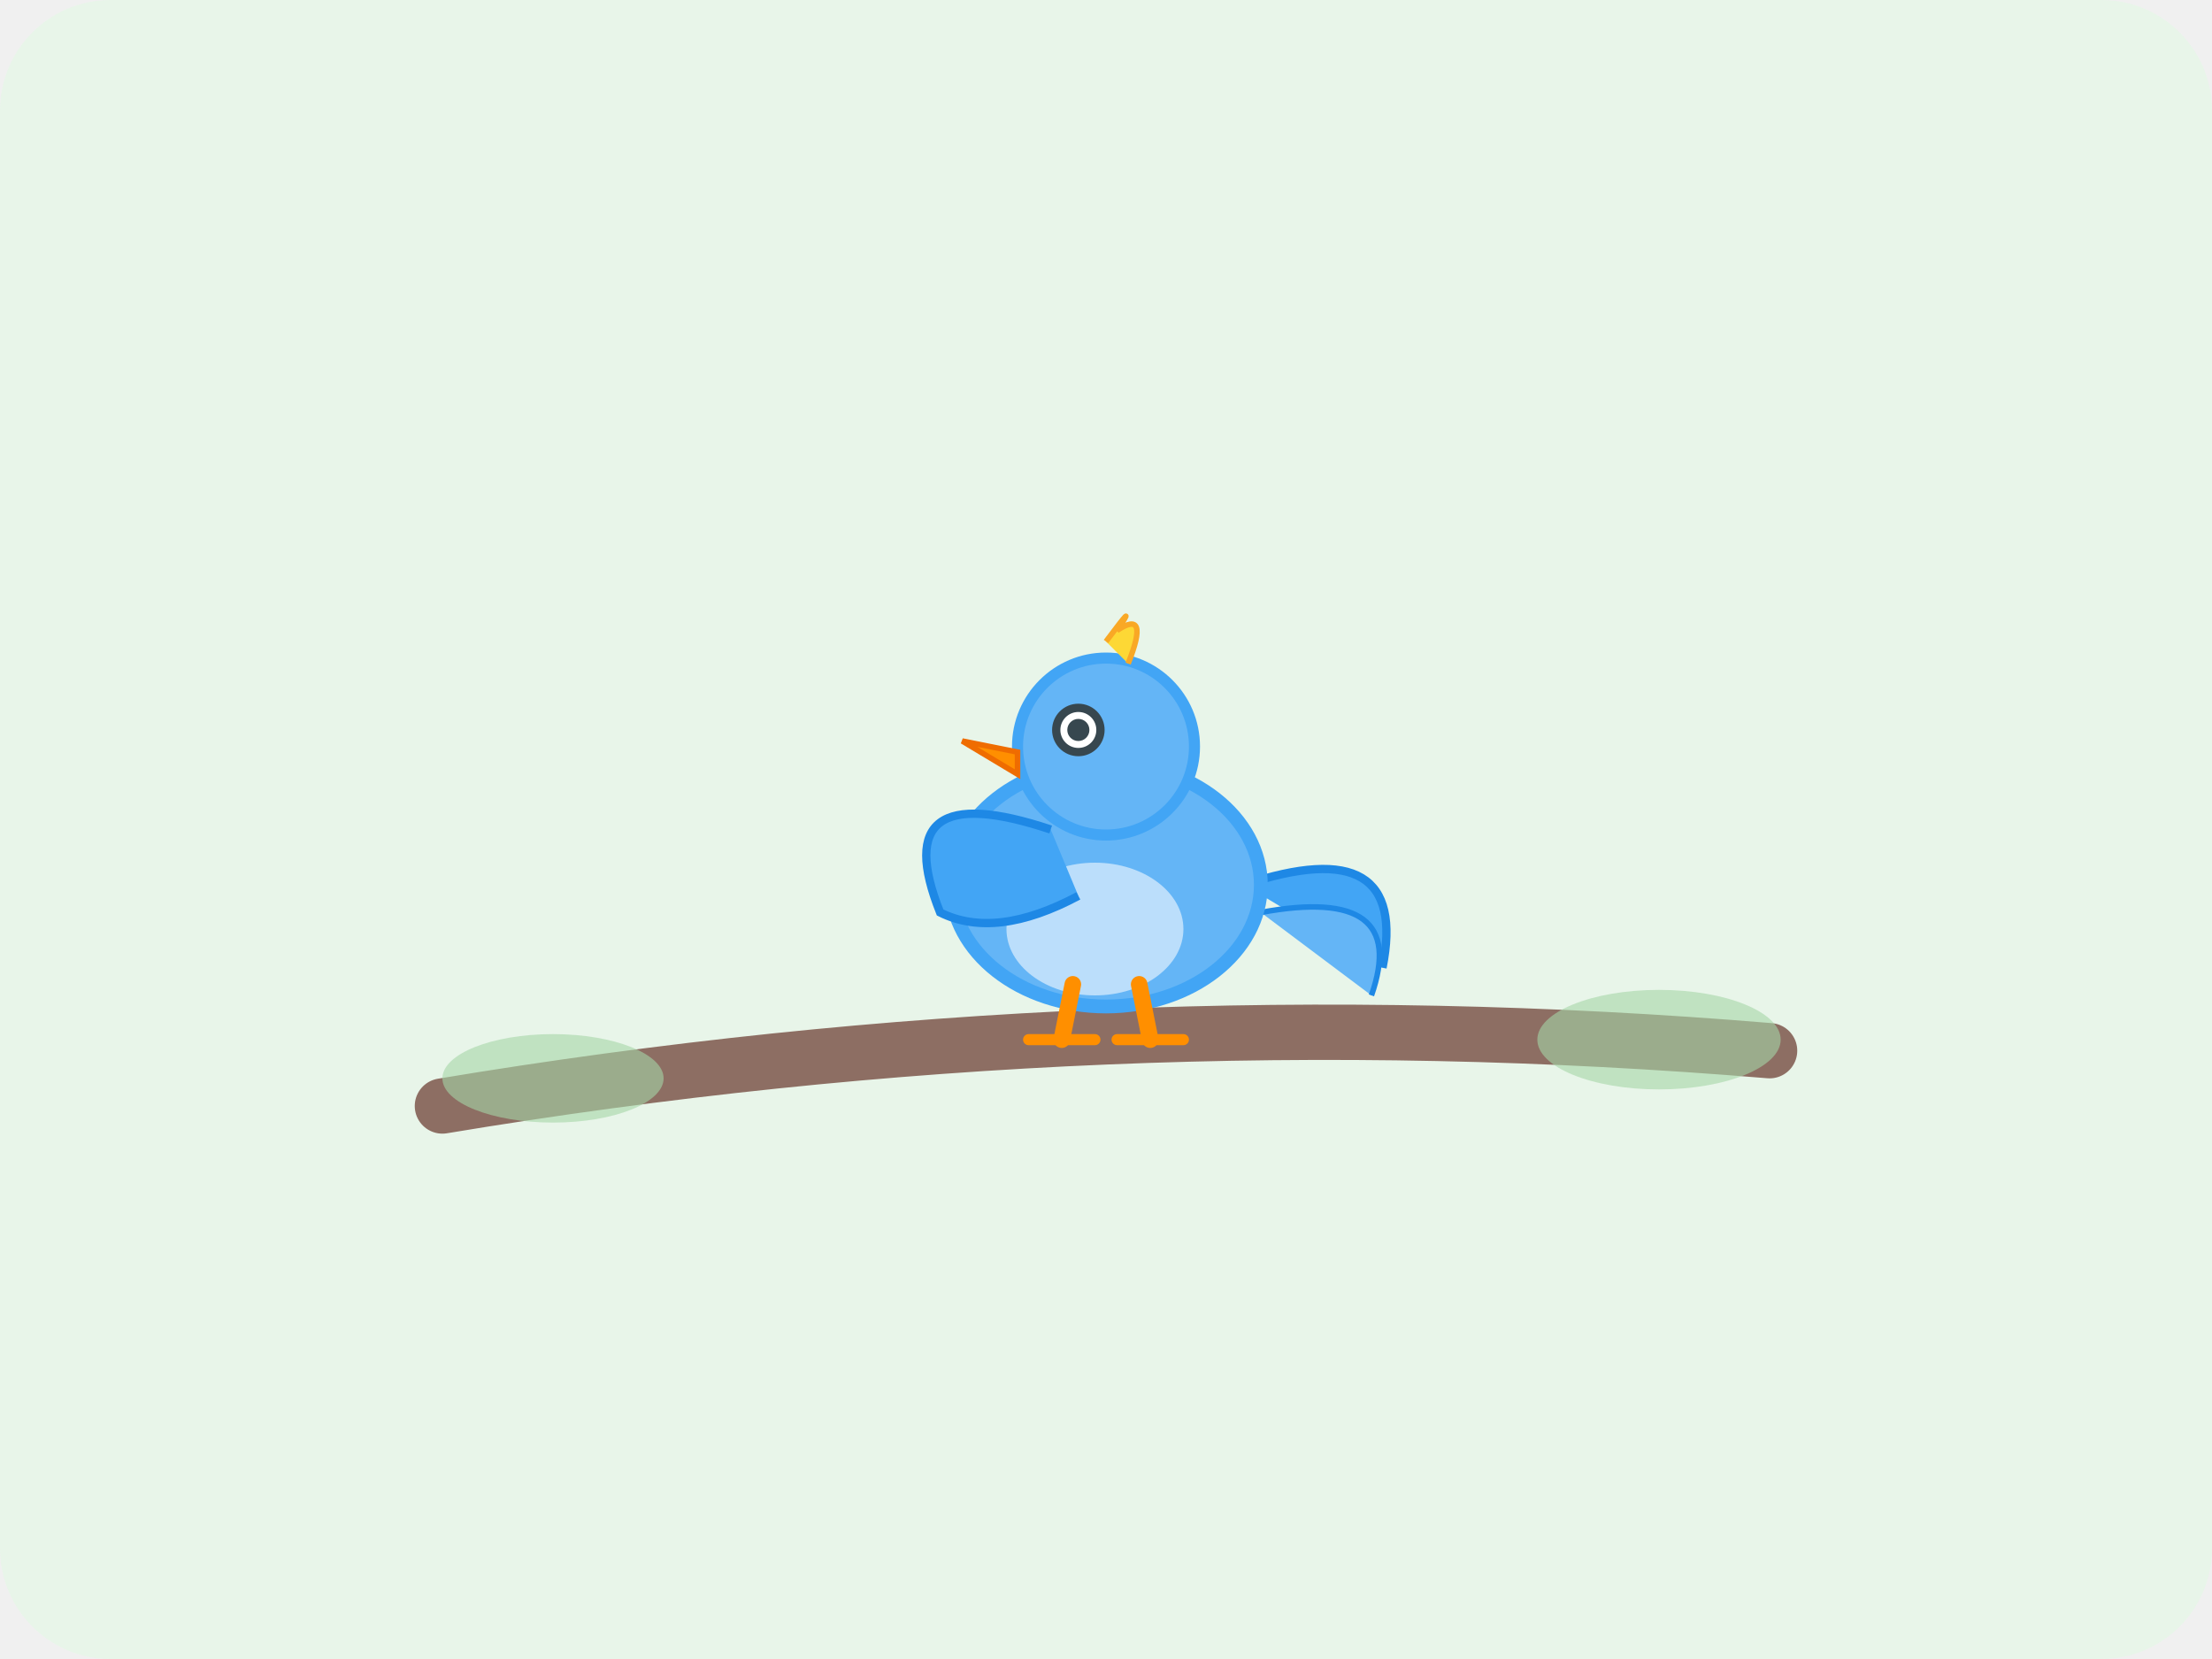
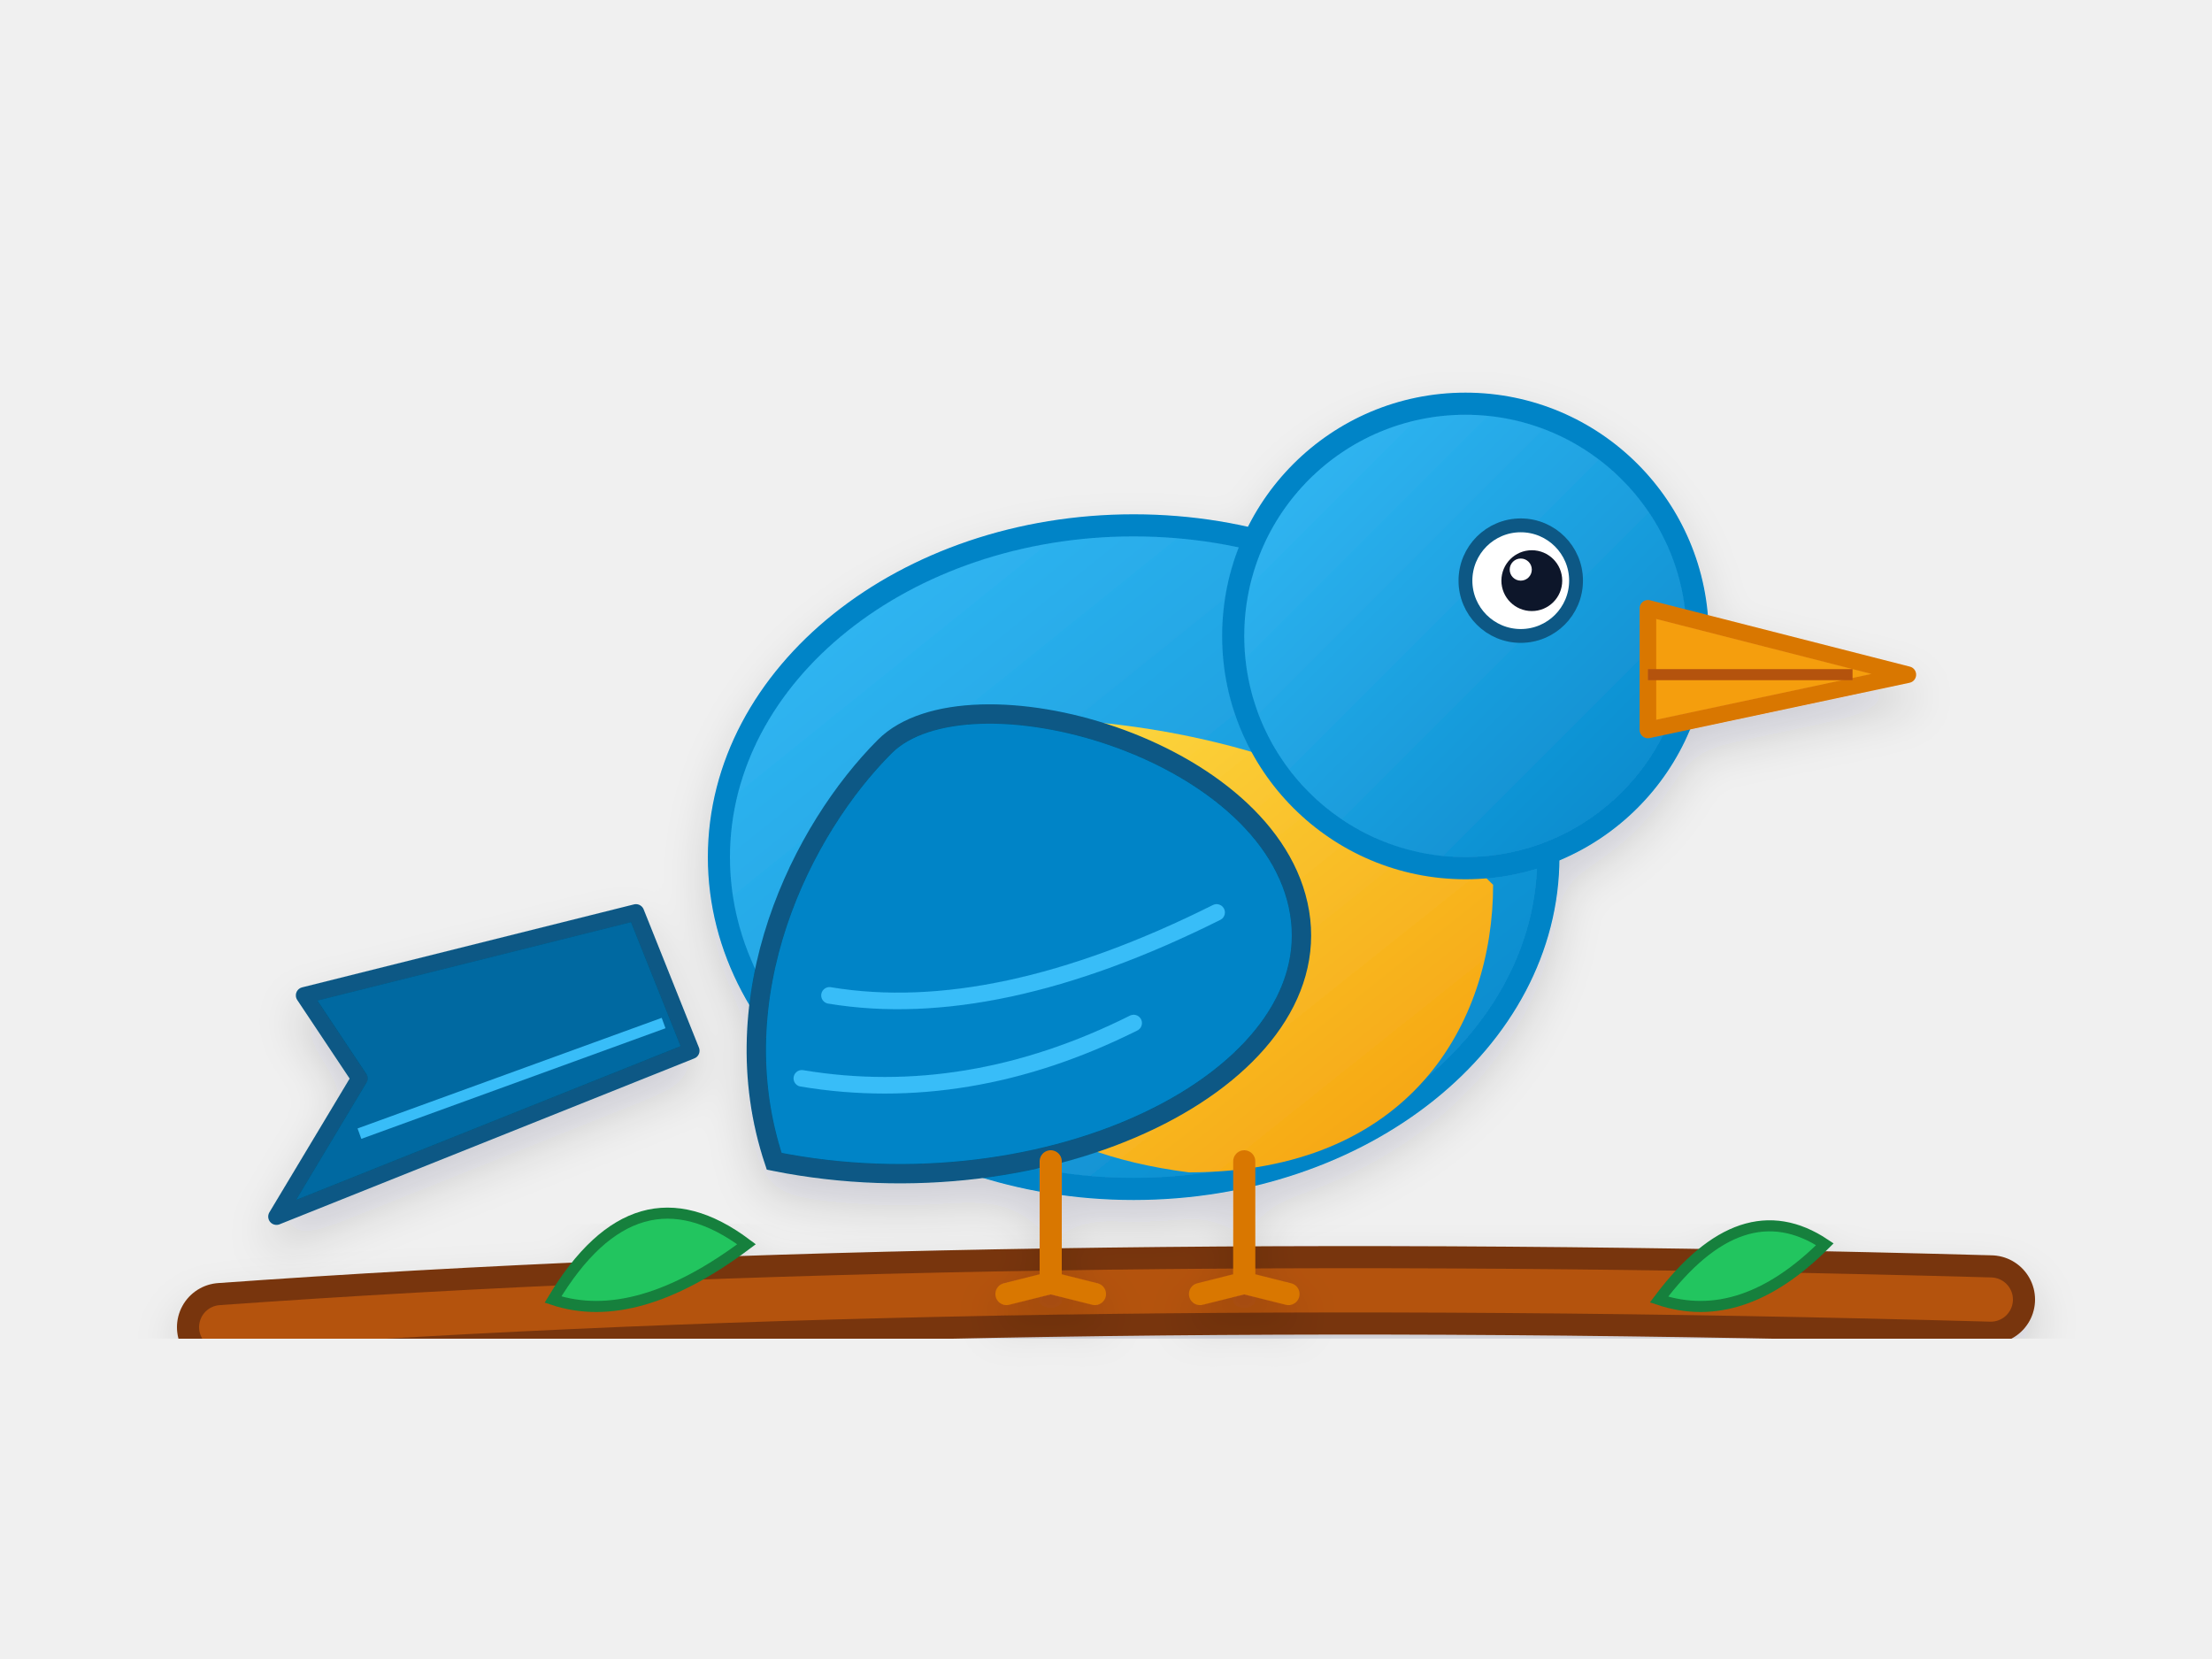
<svg xmlns="http://www.w3.org/2000/svg" viewBox="0 0 400 300" role="img" aria-labelledby="title-bird desc-bird">
-   <rect width="400" height="300" rx="20" fill="#E8F5E9" />
-   <path d="M80,200 Q200,180 320,190" fill="none" stroke="#8D6E63" stroke-width="10" stroke-linecap="round" />
-   <ellipse cx="100" cy="195" rx="20" ry="8" fill="#A5D6A7" opacity="0.6" />
-   <ellipse cx="300" cy="188" rx="22" ry="9" fill="#A5D6A7" opacity="0.6" />
-   <g transform="translate(200, 130)">
-     <path d="M25,30 Q55,20 50,45" fill="#42A5F5" stroke="#1E88E5" stroke-width="1.5" />
-     <path d="M28,35 Q55,30 48,50" fill="#64B5F6" stroke="#1E88E5" stroke-width="1" />
-     <ellipse cx="0" cy="30" rx="28" ry="22" fill="#64B5F6" stroke="#42A5F5" stroke-width="2.5" />
-     <ellipse cx="-2" cy="38" rx="16" ry="12" fill="#BBDEFB" />
-     <path d="M-10,20 Q-40,10 -30,35 Q-20,40 -5,32" fill="#42A5F5" stroke="#1E88E5" stroke-width="1.5" />
-     <line x1="-6" y1="48" x2="-8" y2="58" stroke="#FF8F00" stroke-width="3" stroke-linecap="round" />
-     <line x1="6" y1="48" x2="8" y2="58" stroke="#FF8F00" stroke-width="3" stroke-linecap="round" />
-     <path d="M-14,58 L-8,58 L-2,58" fill="none" stroke="#FF8F00" stroke-width="2" stroke-linecap="round" />
-     <path d="M2,58 L8,58 L14,58" fill="none" stroke="#FF8F00" stroke-width="2" stroke-linecap="round" />
-     <circle cx="0" cy="5" r="16" fill="#64B5F6" stroke="#42A5F5" stroke-width="2" />
-     <circle cx="-5" cy="2" r="4" fill="white" stroke="#37474F" stroke-width="1.5" />
-     <circle cx="-5" cy="2" r="2" fill="#37474F" />
-     <polygon points="-16,6 -26,4 -16,10" fill="#FF8F00" stroke="#EF6C00" stroke-width="1" />
-     <path d="M4,-10 Q8,-20 2,-16 Q6,-22 0,-14" fill="#FDD835" stroke="#F9A825" stroke-width="1" />
+   <defs>
+     <linearGradient id="bird-blue" x1="0%" y1="0%" x2="100%" y2="100%">
+       <stop offset="0%" stop-color="#38bdf8" />
+       <stop offset="100%" stop-color="#0284c7" />
+     </linearGradient>
+     <linearGradient id="bird-belly" x1="0%" y1="0%" x2="100%" y2="100%">
+       <stop offset="0%" stop-color="#fde047" />
+       <stop offset="100%" stop-color="#f59e0b" />
+     </linearGradient>
+     <filter id="soft-shadow" x="-10%" y="-10%" width="120%" height="120%">
+       <feDropShadow dx="0" dy="4" stdDeviation="4" flood-color="#0f172a" flood-opacity="0.15" />
+     </filter>
+   </defs>
+   <g id="perch-branch" filter="url(#soft-shadow)">
+     <path d="M40 240 Q180 230 360 235" stroke="#78350f" stroke-width="16" stroke-linecap="round" />
+     <path d="M40 240 Q180 230 360 235" stroke="#b45309" stroke-width="8" stroke-linecap="round" />
+     <path d="M100 235 Q115 210 135 225 Q115 240 100 235 Z" fill="#22c55e" stroke="#15803d" stroke-width="2" />
+     <path d="M300 235 Q315 215 330 225 Q315 240 300 235 Z" fill="#22c55e" stroke="#15803d" stroke-width="2" />
+   </g>
+   <g id="bird-figure" filter="url(#soft-shadow)">
+     <path d="M125 190 L50 220 L65 195 L55 180 L115 165 Z" fill="#0369a1" stroke="#075985" stroke-width="3" stroke-linejoin="round" />
+     <path d="M120 185 L65 205" stroke="#38bdf8" stroke-width="2" />
+     <ellipse cx="205" cy="155" rx="75" ry="60" fill="url(#bird-blue)" stroke="#0284c7" stroke-width="4" />
+     <path d="M185 130 C155 160 160 205 215 212 C255 212 270 185 270 160 C250 140 215 130 185 130 Z" fill="url(#bird-belly)" />
+     <circle cx="265" cy="115" r="42" fill="url(#bird-blue)" stroke="#0284c7" stroke-width="4" />
+     <g id="bird-wing">
+       <path d="M160 135 C175 120 230 135 235 165 C240 195 190 220 140 210 C130 180 145 150 160 135 Z" fill="#0284c7" stroke="#075985" stroke-width="3.5" />
+       <path d="M150 180 Q180 185 220 165" fill="none" stroke="#38bdf8" stroke-width="3" stroke-linecap="round" />
+       <path d="M145 195 Q175 200 205 185" fill="none" stroke="#38bdf8" stroke-width="3" stroke-linecap="round" />
+     </g>
+     <circle cx="275" cy="105" r="10" fill="#ffffff" stroke="#075985" stroke-width="2.5" />
+     <circle cx="277" cy="105" r="5.5" fill="#0f172a" />
+     <circle cx="275" cy="103" r="2" fill="#ffffff" />
+     <polygon points="298,110 345,122 298,132" fill="#f59e0b" stroke="#d97706" stroke-width="3" stroke-linejoin="round" />
+     <line x1="298" y1="122" x2="335" y2="122" stroke="#b45309" stroke-width="2" />
+     <g id="bird-feet" stroke="#d97706" stroke-width="4" stroke-linecap="round">
+       <line x1="190" y1="210" x2="190" y2="232" />
+       <line x1="182" y1="234" x2="190" y2="232" />
+       <line x1="198" y1="234" x2="190" y2="232" />
+       <line x1="225" y1="210" x2="225" y2="232" />
+       <line x1="217" y1="234" x2="225" y2="232" />
+       <line x1="233" y1="234" x2="225" y2="232" />
+     </g>
  </g>
</svg>
